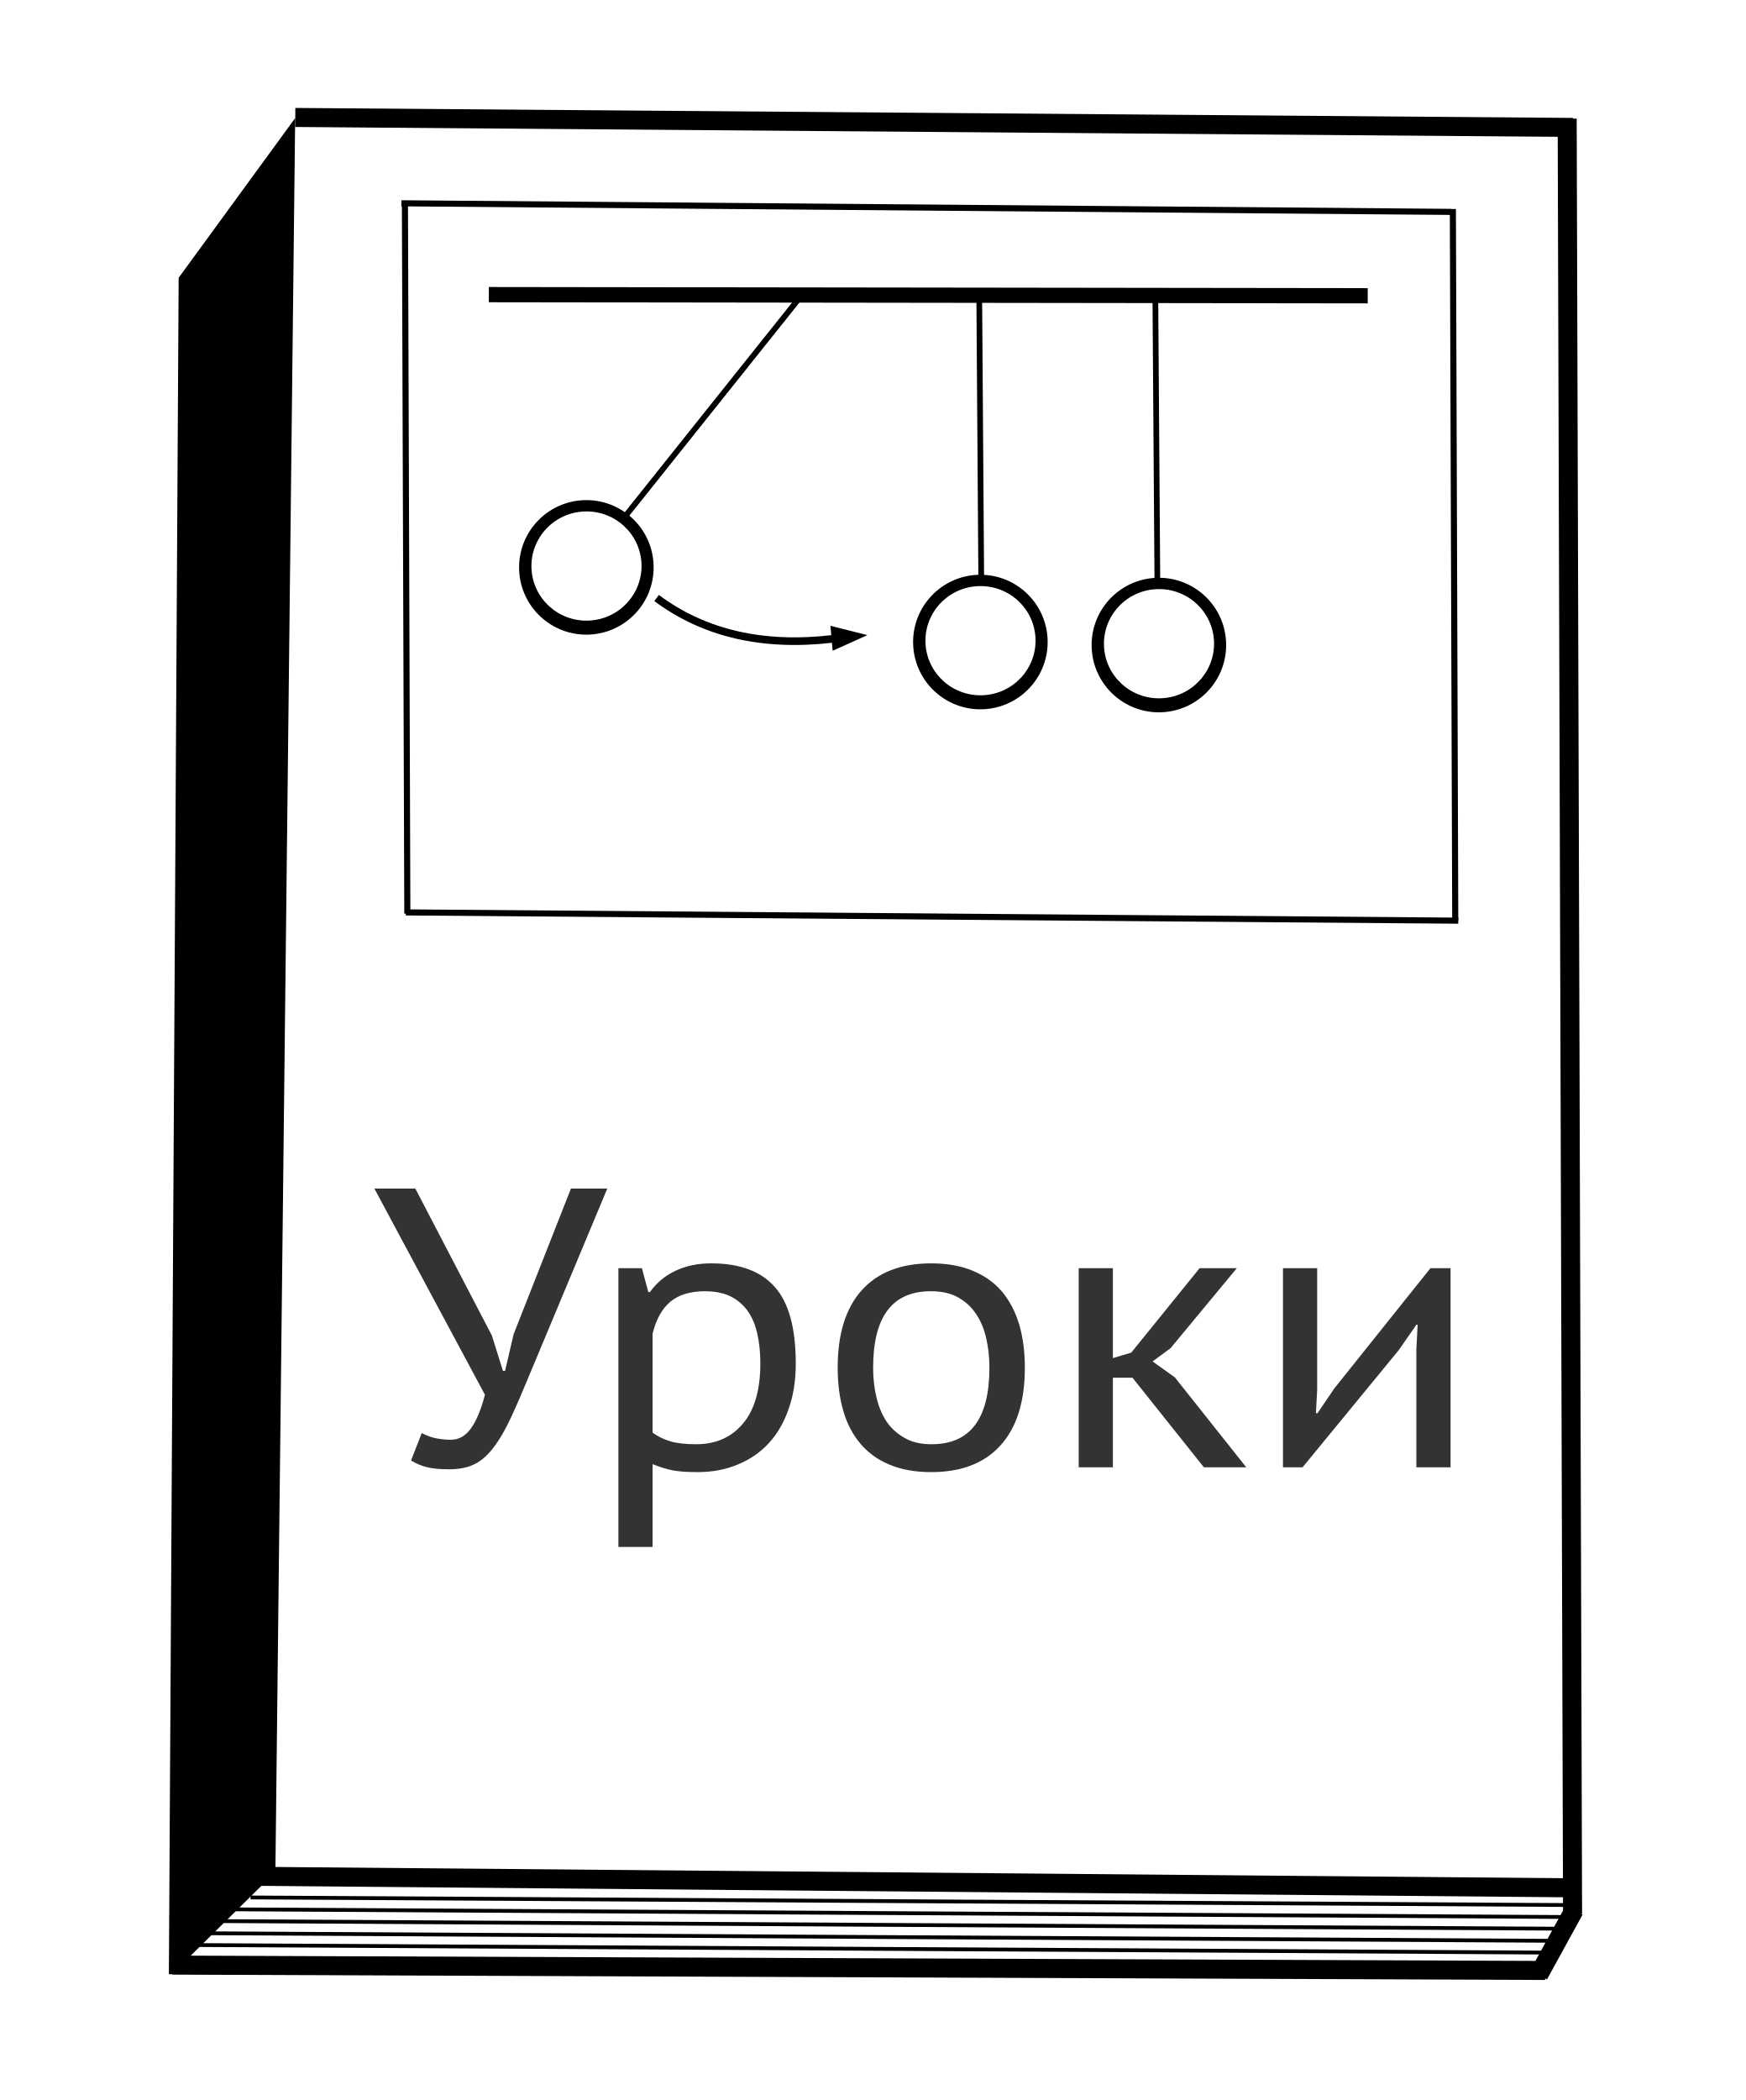
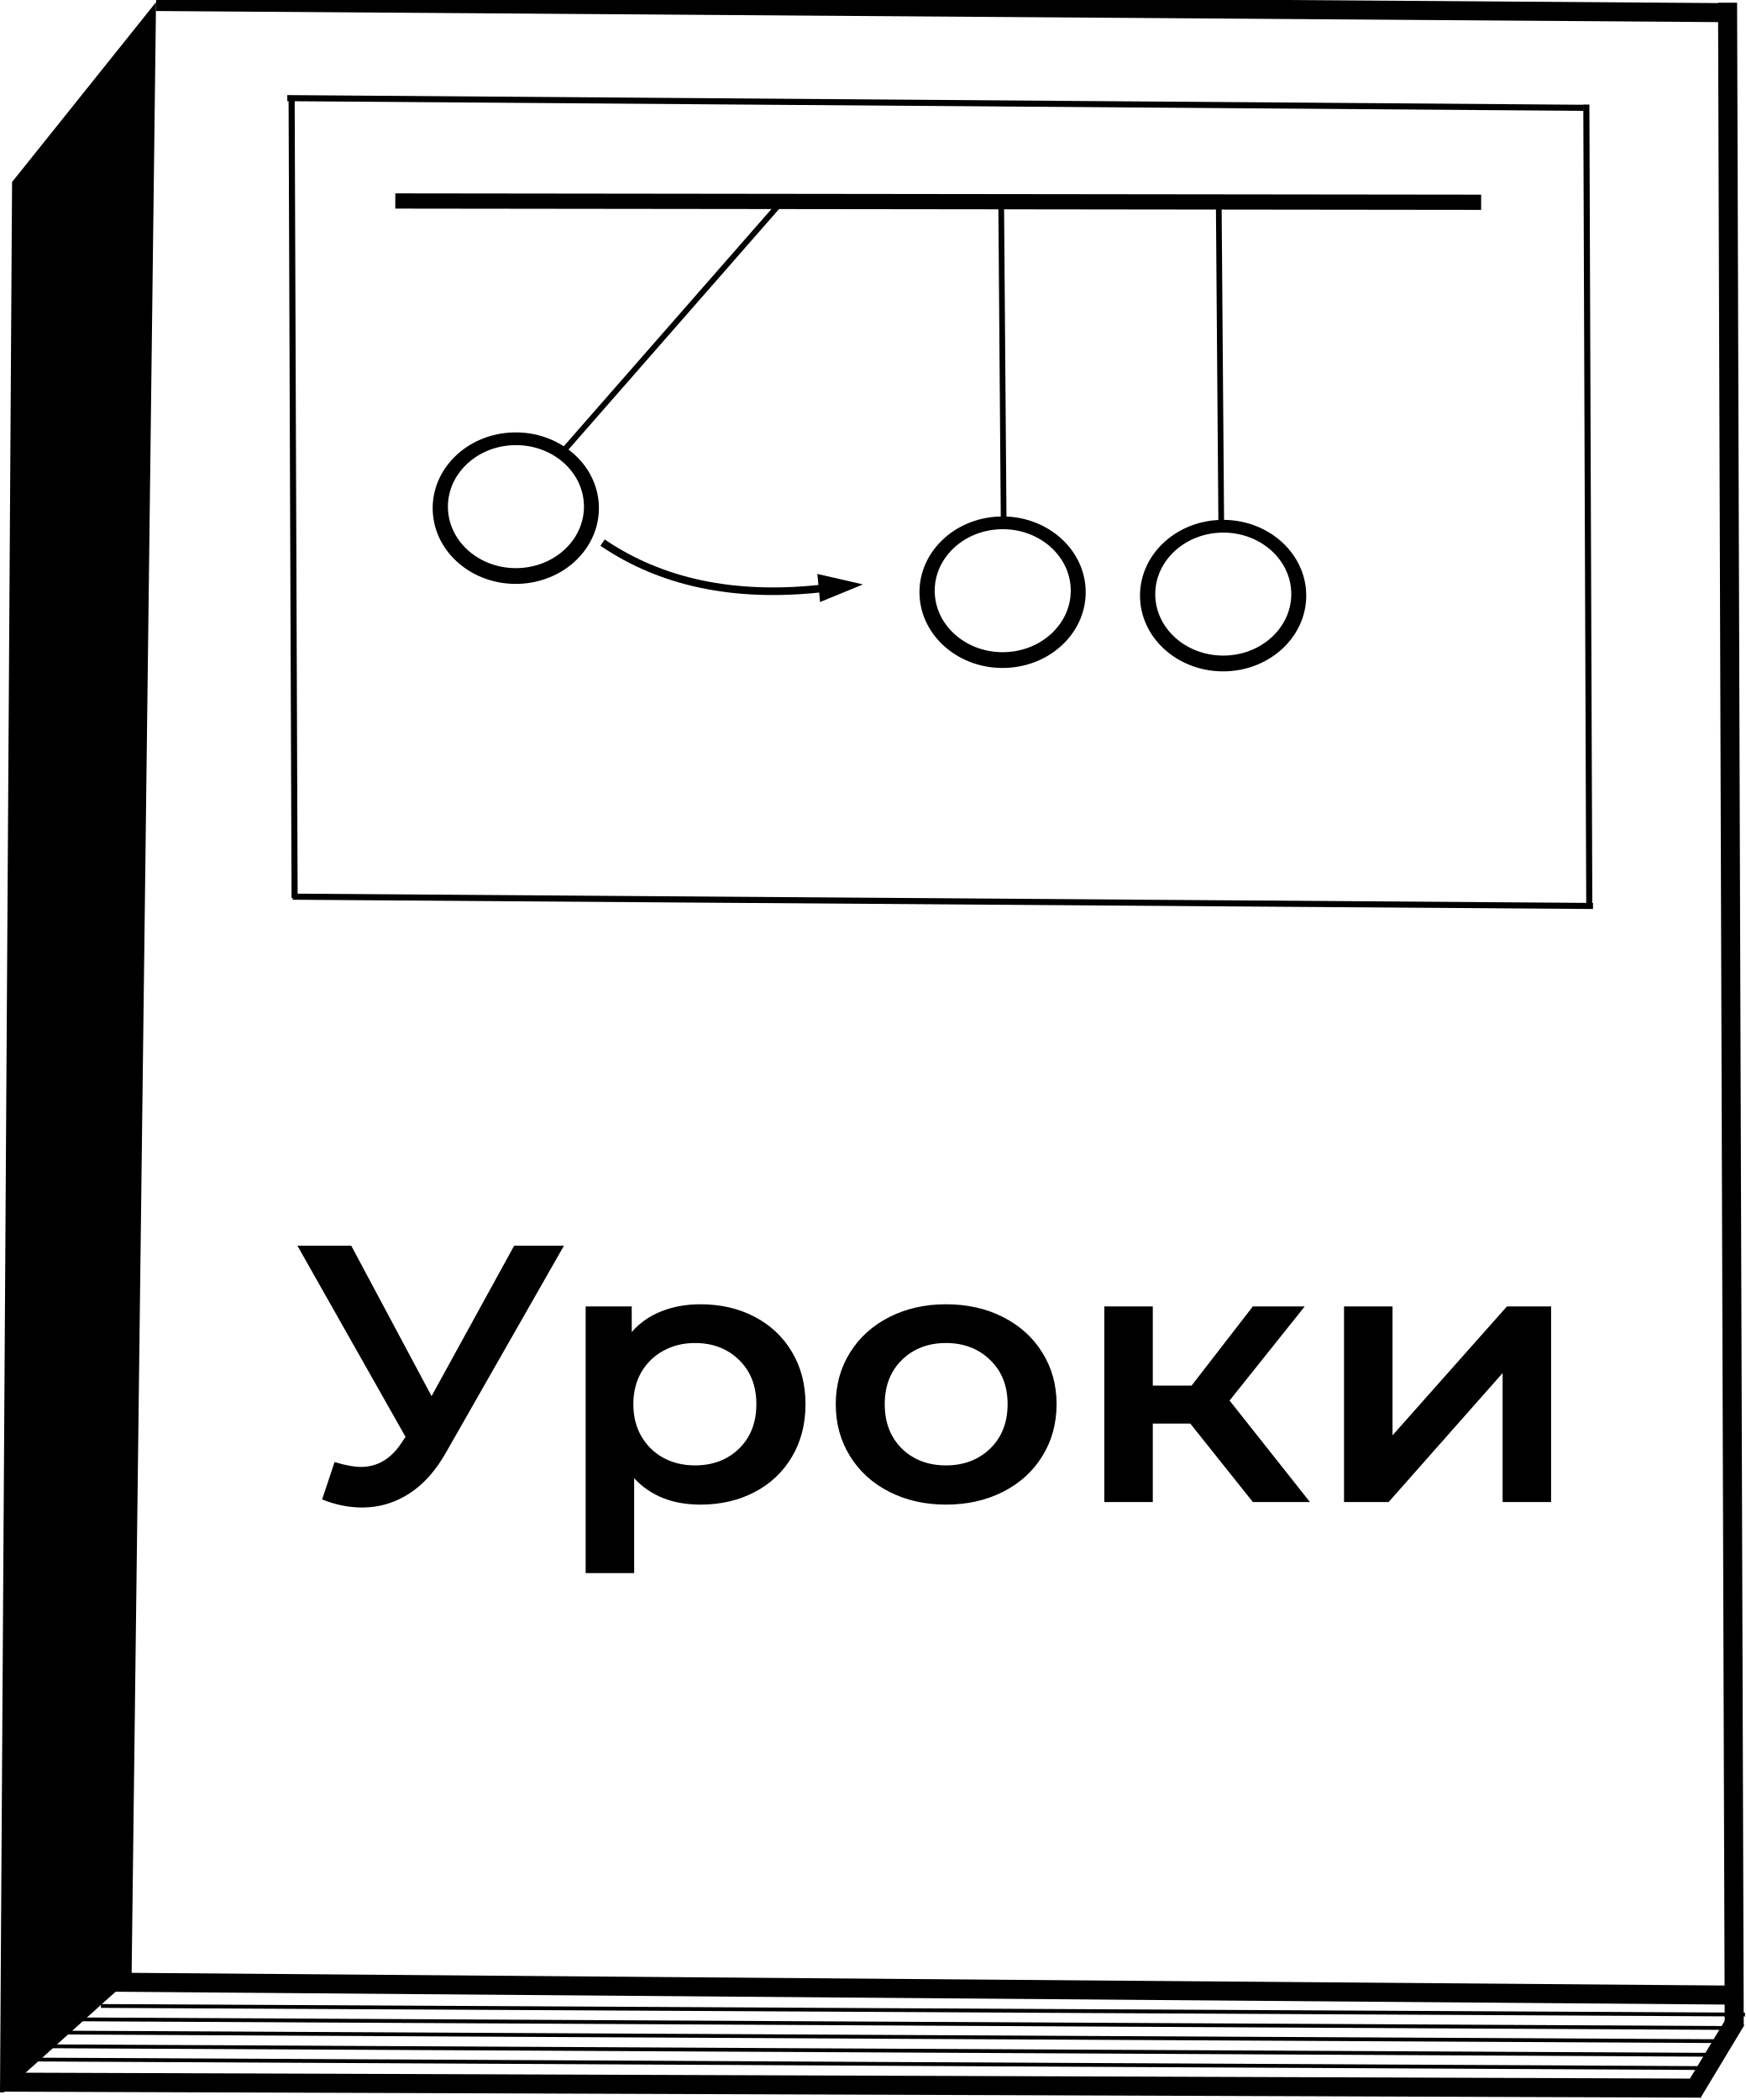
<svg xmlns="http://www.w3.org/2000/svg" xmlns:ns1="https://boxy-svg.com" viewBox="119.542 80.143 229.233 275.744" width="229.233" height="275.744">
-   <line style="stroke: rgb(0, 0, 0); stroke-width: 2.5;" x1="158.832" y1="86.964" x2="325.616" y2="105.478" transform="matrix(0.994709, -0.102573, 0.10289, 0.994709, -8.61858, 25.35477)" />
-   <line style="stroke: rgb(0, 0, 0); stroke-width: 2.5;" x1="152.923" y1="317.625" x2="325.183" y2="336.909" transform="matrix(0.994725, -0.102575, 0.102575, 0.994725, -32.30845, 26.24708)" />
-   <line style="stroke: rgb(0, 0, 0); stroke-width: 2.5;" x1="142.674" y1="328.928" x2="321.965" y2="348.122" transform="matrix(0.994725, -0.102575, 0.102575, 0.994725, -33.49879, 25.6158)" />
-   <line style="stroke: rgb(0, 0, 0); stroke-width: 2.5;" x1="326.715" y1="331.205" x2="321.19" y2="339.195" transform="matrix(0.994709, -0.102573, 0.102889, 0.994709, -32.77457, 35.00223)" />
-   <line style="stroke: rgb(0, 0, 0); stroke-width: 2.5;" x1="313.944" y1="330.863" x2="337.495" y2="96.307" transform="matrix(0.994709, -0.102573, 0.10289, 0.994709, -20.25236, 34.5401)" />
-   <line style="stroke: rgb(0, 0, 0); stroke-width: 0.5;" x1="150.745" y1="321.892" x2="324.486" y2="340.818" transform="matrix(0.994725, -0.102575, 0.102575, 0.994725, -32.73542, 26.12125)" />
-   <line style="stroke: rgb(0, 0, 0); stroke-width: 0.5;" x1="146.21" y1="324.79" x2="324.538" y2="344.19" transform="matrix(0.994725, -0.102575, 0.102575, 0.994725, -33.06878, 25.90783)" />
-   <line style="stroke: rgb(0, 0, 0); stroke-width: 0.5;" x1="144.756" y1="326.336" x2="323.084" y2="345.735" transform="matrix(0.994725, -0.102575, 0.102575, 0.994725, -33.2349, 25.76677)" />
-   <line style="stroke: rgb(0, 0, 0); stroke-width: 0.8;" x1="177.532" y1="106.849" x2="168.228" y2="199.88" transform="matrix(0.994709, -0.102573, 0.102889, 0.994709, -14.8649, 18.54421)" />
-   <line style="stroke: rgb(0, 0, 0); stroke-width: 0.8;" x1="315.161" y1="107.817" x2="305.857" y2="200.795" transform="matrix(0.994709, -0.102573, 0.102889, 0.994709, -14.2336, 32.66618)" />
-   <line style="stroke: rgb(0, 0, 0); stroke-width: 0.8;" x1="172.682" y1="99.772" x2="309.643" y2="115.029" transform="matrix(0.994709, -0.102573, 0.102889, 0.994709, -9.774421, 25.30494)" />
-   <line style="stroke: rgb(0, 0, 0); stroke-width: 0.8;" x1="173.258" y1="192.862" x2="310.641" y2="208.119" transform="matrix(0.994709, -0.102573, 0.102889, 0.994709, -19.34825, 25.87822)" />
-   <path d="M 141.722 339.376 L 143.005 116.619 L 158.308 95.647 L 155.71 325.953 L 142.115 339.374 Z" transform="matrix(1, 0, 0, 1, 0, 0)" />
-   <line style="stroke: rgb(0, 0, 0); stroke-width: 2;" x1="184.056" y1="112.911" x2="298.857" y2="124.899" transform="matrix(0.994709, -0.102573, 0.102889, 0.994709, -10.95656, 25.39597)" />
-   <line style="stroke: rgb(0, 0, 0); stroke-width: 0.75;" x1="273.165" y1="119.591" x2="269.656" y2="156.028" transform="matrix(0.994709, -0.102573, 0.102889, 0.994709, -12.74315, 28.56846)" />
-   <line style="stroke: rgb(0, 0, 0); stroke-width: 0.75;" x1="250.036" y1="119.369" x2="246.526" y2="155.805" transform="matrix(0.994709, -0.102573, 0.102889, 0.994709, -12.84263, 26.19482)" />
-   <line style="stroke: rgb(0, 0, 0); stroke-width: 0.75;" x1="214.845" y1="115.326" x2="211.457" y2="151.728" transform="matrix(0.836344, 0.5473611, -0.549051, 0.836344, 108.1966, -94.8181)" />
-   <path d="M 187.735 154.077 C 188.05 149.209 192.253 145.517 197.122 145.83 C 201.992 146.144 205.684 150.345 205.368 155.212 C 205.053 160.081 200.85 163.772 195.98 163.459 C 191.111 163.145 187.419 158.945 187.735 154.077 Z M 196.121 161.626 C 200.107 161.883 203.545 158.887 203.801 154.935 C 204.058 150.983 201.035 147.571 197.049 147.314 C 193.064 147.058 189.626 150.053 189.369 154.005 C 189.113 157.957 192.136 161.37 196.121 161.626 Z" transform="matrix(0.994709, -0.102573, 0.102889, 0.994709, -14.87136, 20.97903)" />
-   <path d="M 239.482 163.879 C 239.797 159.012 244.001 155.319 248.87 155.632 C 253.74 155.946 257.431 160.147 257.115 165.015 C 256.8 169.883 252.597 173.575 247.727 173.261 C 242.858 172.948 239.166 168.747 239.482 163.879 Z M 247.868 171.428 C 251.854 171.686 255.292 168.689 255.548 164.737 C 255.805 160.785 252.782 157.373 248.796 157.117 C 244.811 156.86 241.373 159.856 241.116 163.808 C 240.86 167.76 243.883 171.172 247.868 171.428 Z" transform="matrix(0.994709, -0.102573, 0.102889, 0.994709, -15.6061, 26.33873)" />
-   <path d="M 262.926 164.275 C 263.241 159.407 267.444 155.715 272.313 156.028 C 277.183 156.342 280.875 160.543 280.559 165.41 C 280.244 170.279 276.04 173.971 271.17 173.657 C 266.301 173.344 262.61 169.143 262.926 164.275 Z M 271.312 171.824 C 275.298 172.082 278.736 169.085 278.992 165.133 C 279.248 161.181 276.225 157.769 272.239 157.513 C 268.254 157.256 264.816 160.252 264.56 164.204 C 264.303 168.156 267.327 171.568 271.312 171.824 Z" transform="matrix(0.994709, -0.102573, 0.102889, 0.994709, -15.5228, 28.74553)" />
-   <path style="stroke: rgb(0, 0, 0); fill-opacity: 0;" d="M 206.113 157.492 C 211.849 162.766 219.341 165.335 228.59 165.2" transform="matrix(0.994709, -0.102573, 0.102889, 0.994709, -15.45108, 23.14801)" />
-   <path d="M 113.653 85.697 L 115.297 90.417 L 112.009 90.417 L 113.653 85.697 Z" transform="matrix(0.08793501, 0.996127, -0.996101, 0.088185, 308.8243, 42.76788)" ns1:shape="triangle 112.009 85.697 3.288 4.72 0.5 0 1@fa9eb01b" />
-   <polyline style="fill: rgb(216, 216, 216); stroke: rgb(0, 0, 0);" points="155.657 97.633" transform="matrix(0.999986, -0.005205, 0.005221, 0.999986, -0.507628, 0.8115121)" />
-   <polyline style="fill: rgb(216, 216, 216); stroke: rgb(0, 0, 0);" points="155.317 98.172" transform="matrix(0.999986, -0.005205, 0.005221, 0.999986, -0.510449, 0.809754)" />
-   <polygon style="fill: rgb(216, 216, 216); stroke: rgb(0, 0, 0);" points="155.316 97.927" transform="matrix(0.999986, -0.005205, 0.005221, 0.999986, -0.509167, 0.809741)" />
-   <path style="fill: rgb(216, 216, 216); stroke: rgb(0, 0, 0);" d="M 244.297 161.469" transform="matrix(0.999986, -0.005205, 0.005221, 0.999986, -0.8397231, 1.273764)" />
-   <line style="stroke: rgb(0, 0, 0); stroke-width: 0.5;" x1="148.577" y1="323.288" x2="325.159" y2="342.508" transform="matrix(0.994725, -0.102575, 0.102575, 0.994725, -32.89765, 26.05272)" />
-   <path d="M 204.056 237.544 L 208.356 246.404 L 208.976 248.534 L 209.096 248.534 L 209.576 246.324 L 212.796 237.544 L 214.836 237.544 L 210.586 248.464 C 210.153 249.597 209.773 250.544 209.446 251.304 C 209.119 252.064 208.786 252.681 208.446 253.154 C 208.113 253.627 207.753 253.964 207.366 254.164 C 206.986 254.364 206.516 254.464 205.956 254.464 C 205.429 254.464 205.009 254.421 204.696 254.334 C 204.383 254.247 204.089 254.114 203.816 253.934 L 204.416 252.284 C 204.736 252.457 205.033 252.567 205.306 252.614 C 205.579 252.661 205.826 252.684 206.046 252.684 C 206.499 252.684 206.876 252.457 207.176 252.004 C 207.483 251.551 207.746 250.874 207.966 249.974 L 201.756 237.544 L 204.056 237.544 ZM 215.459 259.144 L 215.459 242.344 L 216.779 242.344 L 217.139 243.784 L 217.229 243.784 C 217.602 243.224 218.079 242.797 218.659 242.504 C 219.246 242.204 219.916 242.054 220.669 242.054 C 222.269 242.054 223.459 242.527 224.239 243.474 C 225.026 244.414 225.419 245.957 225.419 248.104 C 225.419 249.111 225.286 250.017 225.019 250.824 C 224.759 251.637 224.389 252.324 223.909 252.884 C 223.429 253.444 222.849 253.874 222.169 254.174 C 221.489 254.481 220.732 254.634 219.899 254.634 C 219.306 254.634 218.836 254.597 218.489 254.524 C 218.149 254.451 217.779 254.327 217.379 254.154 L 217.379 259.144 L 215.459 259.144 Z M 220.309 243.734 C 219.489 243.734 218.842 243.947 218.369 244.374 C 217.902 244.794 217.572 245.437 217.379 246.304 L 217.379 252.254 C 217.666 252.481 217.992 252.654 218.359 252.774 C 218.726 252.894 219.216 252.954 219.829 252.954 C 220.929 252.954 221.802 252.541 222.449 251.714 C 223.102 250.894 223.429 249.684 223.429 248.084 C 223.429 247.424 223.372 246.827 223.259 246.294 C 223.146 245.754 222.966 245.297 222.719 244.924 C 222.472 244.551 222.152 244.257 221.759 244.044 C 221.366 243.837 220.882 243.734 220.309 243.734 ZM 227.772 248.344 C 227.772 246.311 228.222 244.754 229.122 243.674 C 230.029 242.594 231.329 242.054 233.022 242.054 C 233.922 242.054 234.702 242.204 235.362 242.504 C 236.029 242.797 236.579 243.221 237.012 243.774 C 237.439 244.327 237.759 244.991 237.972 245.764 C 238.179 246.537 238.282 247.397 238.282 248.344 C 238.282 250.377 237.829 251.934 236.922 253.014 C 236.022 254.094 234.722 254.634 233.022 254.634 C 232.129 254.634 231.349 254.484 230.682 254.184 C 230.022 253.891 229.475 253.467 229.042 252.914 C 228.609 252.361 228.289 251.697 228.082 250.924 C 227.875 250.151 227.772 249.291 227.772 248.344 Z M 229.762 248.344 C 229.762 248.951 229.822 249.534 229.942 250.094 C 230.062 250.654 230.249 251.144 230.502 251.564 C 230.762 251.977 231.099 252.311 231.512 252.564 C 231.925 252.824 232.429 252.954 233.022 252.954 C 235.202 252.967 236.292 251.431 236.292 248.344 C 236.292 247.717 236.232 247.124 236.112 246.564 C 235.992 246.004 235.802 245.517 235.542 245.104 C 235.289 244.691 234.952 244.357 234.532 244.104 C 234.119 243.857 233.615 243.734 233.022 243.734 C 230.849 243.721 229.762 245.257 229.762 248.344 ZM 248.335 254.344 L 244.325 248.944 L 243.225 248.944 L 243.225 254.344 L 241.305 254.344 L 241.305 242.344 L 243.225 242.344 L 243.225 247.764 L 244.255 247.434 L 248.095 242.344 L 250.185 242.344 L 246.465 247.164 L 245.455 247.964 L 246.705 248.924 L 250.715 254.344 L 248.335 254.344 ZM 260.266 254.344 L 260.266 247.244 L 260.336 245.754 L 260.266 245.754 L 259.276 247.284 L 253.876 254.344 L 252.776 254.344 L 252.776 242.344 L 254.696 242.344 L 254.696 249.664 L 254.626 251.084 L 254.716 251.084 L 255.656 249.594 L 261.056 242.344 L 262.186 242.344 L 262.186 254.344 L 260.266 254.344 Z" transform="matrix(2.338962, 0, 0, 2.178818, -303.1929, -281.3605)" style="fill: rgb(51, 51, 51); white-space: pre;" />
-   <line style="stroke: rgb(0, 0, 0); stroke-width: 0.5;" x1="152.963" y1="320.331" x2="326.704" y2="339.257" transform="matrix(0.994725, -0.102575, 0.102575, 0.994725, -32.56357, 26.3405)" />
+   <line style="stroke: rgb(0, 0, 0); stroke-width: 2.5;" x1="140.573" y1="70.641" x2="346.846" y2="91.509" transform="matrix(0.995612, -0.093578, 0.093578, 0.995612, -6.517432, 23.16163)" />
+   <line style="stroke: rgb(0, 0, 0); stroke-width: 2.5;" x1="133.27" y1="330.391" x2="346.315" y2="352.127" transform="matrix(0.995612, -0.093579, 0.093579, 0.995612, -30.88246, 23.93706)" />
+   <line style="stroke: rgb(0, 0, 0); stroke-width: 2.5;" x1="120.611" y1="343.119" x2="342.334" y2="364.753" transform="matrix(0.995612, -0.093579, 0.093579, 0.995612, -32.10527, 23.21411)" />
+   <line style="stroke: rgb(0, 0, 0); stroke-width: 2.5;" x1="348.006" y1="345.689" x2="341.36" y2="354.695" transform="matrix(0.995612, -0.093578, 0.093578, 0.995612, -31.25781, 33.79143)" />
+   <line style="stroke: rgb(0, 0, 0); stroke-width: 2.5;" x1="334.881" y1="345.428" x2="358.852" y2="81.05" transform="matrix(0.995612, -0.093578, 0.093578, 0.995612, -18.43243, 33.39481)" />
+   <line style="stroke: rgb(0, 0, 0); stroke-width: 0.5;" x1="130.583" y1="335.197" x2="345.45" y2="356.529" transform="matrix(0.995612, -0.093579, 0.093579, 0.995612, -31.32109, 23.79106)" />
+   <line style="stroke: rgb(0, 0, 0); stroke-width: 0.5;" x1="124.978" y1="338.461" x2="345.516" y2="360.327" transform="matrix(0.995612, -0.093579, 0.093579, 0.995612, -31.66367, 23.54739)" />
+   <line style="stroke: rgb(0, 0, 0); stroke-width: 0.5;" x1="123.182" y1="340.201" x2="343.719" y2="362.066" transform="matrix(0.995612, -0.093579, 0.093579, 0.995612, -31.83433, 23.38691)" />
+   <line style="stroke: rgb(0, 0, 0); stroke-width: 0.8;" x1="162.768" y1="92.995" x2="153.306" y2="197.854" transform="matrix(0.995612, -0.093578, 0.093578, 0.995612, -12.91507, 15.42693)" />
+   <line style="stroke: rgb(0, 0, 0); stroke-width: 0.8;" x1="332.806" y1="94.085" x2="323.343" y2="198.883" transform="matrix(0.995612, -0.093578, 0.093578, 0.995612, -12.26808, 31.34336)" />
+   <line style="stroke: rgb(0, 0, 0); stroke-width: 0.8;" x1="157.703" y1="85.065" x2="327.094" y2="102.261" transform="matrix(0.995612, -0.093578, 0.093578, 0.995612, -7.701146, 23.09419)" />
+   <line style="stroke: rgb(0, 0, 0); stroke-width: 0.8;" x1="158.415" y1="189.895" x2="328.326" y2="207.091" transform="matrix(0.995612, -0.093578, 0.093578, 0.995612, -17.50667, 23.64514)" />
+   <path d="M 119.542 354.895 L 121.127 104.044 L 140.034 80.427 L 136.824 339.779 L 120.027 354.893 Z" />
+   <line style="stroke: rgb(0, 0, 0); stroke-width: 2;" x1="171.779" y1="99.862" x2="313.744" y2="113.374" transform="matrix(0.995612, -0.093578, 0.093578, 0.995612, -8.911857, 23.185)" />
+   <line style="stroke: rgb(0, 0, 0); stroke-width: 0.75;" x1="281.538" y1="107.372" x2="278" y2="148.442" transform="matrix(0.995612, -0.093578, 0.093578, 0.995612, -10.74165, 26.74151)" />
+   <line style="stroke: rgb(0, 0, 0); stroke-width: 0.75;" x1="252.963" y1="107.122" x2="249.424" y2="148.191" transform="matrix(0.995612, -0.093578, 0.093578, 0.995612, -10.8436, 24.06637)" />
+   <line style="stroke: rgb(0, 0, 0); stroke-width: 0.75;" x1="211.649" y1="102.039" x2="203.932" y2="144.131" transform="matrix(0.858802, 0.512308, -0.512308, 0.858802, 92.39713, -89.07338)" />
+   <path d="M 176.387 146.227 C 176.67 140.74 181.777 136.578 187.794 136.931 C 193.813 137.285 198.462 142.02 198.178 147.506 C 197.895 152.993 192.786 157.154 186.768 156.801 C 180.751 156.446 176.103 151.713 176.387 146.227 Z M 186.902 154.735 C 191.83 155.024 196.007 151.647 196.238 147.192 C 196.468 142.739 192.663 138.893 187.737 138.604 C 182.813 138.314 178.634 141.69 178.403 146.144 C 178.173 150.599 181.977 154.444 186.902 154.735 Z" transform="matrix(0.995612, -0.093578, 0.093578, 0.995612, -12.92163, 18.16999)" />
+   <path d="M 240.319 157.265 C 240.602 151.779 245.71 147.616 251.728 147.97 C 257.746 148.323 262.394 153.057 262.11 158.545 C 261.827 164.031 256.719 168.194 250.7 167.839 C 244.683 167.487 240.035 162.751 240.319 157.265 Z M 250.835 165.772 C 255.761 166.063 259.939 162.685 260.17 158.231 C 260.4 153.777 256.595 149.931 251.669 149.643 C 246.745 149.353 242.567 152.73 242.336 157.183 C 242.106 161.638 245.91 165.483 250.835 165.772 Z" transform="matrix(0.995612, -0.093578, 0.093578, 0.995612, -13.67406, 24.20106)" />
+   <path d="M 269.284 157.71 C 269.566 152.223 274.674 148.062 280.691 148.416 C 286.71 148.769 291.359 153.504 291.075 158.99 C 290.792 164.477 285.683 168.641 279.663 168.286 C 273.647 167.933 269 163.197 269.284 157.71 Z M 279.8 166.219 C 284.726 166.509 288.903 163.131 289.133 158.677 C 289.363 154.223 285.559 150.377 280.633 150.089 C 275.709 149.8 271.53 153.176 271.301 157.629 C 271.068 162.084 274.875 165.929 279.8 166.219 Z" transform="matrix(0.995612, -0.093578, 0.093578, 0.995612, -13.58874, 26.91352)" />
+   <path style="stroke: rgb(0, 0, 0); fill-opacity: 0;" d="M 199.023 150.068 C 206.219 156.012 215.522 158.908 226.936 158.756" transform="matrix(0.995612, -0.093578, 0.093578, 0.995612, -13.51528, 20.6078)" />
+   <path d="M 128.088 105.794 L 129.94 111.621 L 126.235 111.621 L 128.088 105.794 Z" transform="matrix(0.096398, 0.995343, -0.996888, 0.080443, 325.9933, 20.87937)" ns1:shape="triangle 126.235 105.794 3.705 5.827 0.5 0 1@dc1ea41d" />
+   <polyline style="fill: rgb(216, 216, 216); stroke: rgb(0, 0, 0);" points="136.757 82.664" transform="matrix(0.999989, -0.004744, 0.004744, 0.999989, -0.390589, 0.649655)" />
+   <polyline style="fill: rgb(216, 216, 216); stroke: rgb(0, 0, 0);" points="136.338 83.271" transform="matrix(0.999989, -0.004744, 0.004744, 0.999989, -0.393473, 0.647674)" />
+   <polygon style="fill: rgb(216, 216, 216); stroke: rgb(0, 0, 0);" points="136.337 82.995" transform="matrix(0.999989, -0.004744, 0.004744, 0.999989, -0.392164, 0.647666)" />
+   <path style="fill: rgb(216, 216, 216); stroke: rgb(0, 0, 0);" d="M 246.271 154.551" transform="matrix(0.999989, -0.004744, 0.004744, 0.999989, -0.730362, 1.169958)" />
+   <line style="stroke: rgb(0, 0, 0); stroke-width: 0.5;" x1="127.904" y1="336.769" x2="346.283" y2="358.433" transform="matrix(0.995612, -0.093579, 0.093579, 0.995612, -31.48778, 23.71232)" />
+   <line style="stroke: rgb(0, 0, 0); stroke-width: 0.5;" x1="133.323" y1="333.439" x2="348.19" y2="354.77" transform="matrix(0.995612, -0.093579, 0.093579, 0.995612, -31.1445, 24.03975)" />
+   <path d="M 197.326 217.123 L 200.406 217.123 L 193.106 230.683 C 192.466 231.883 191.703 232.783 190.816 233.383 C 189.929 233.983 188.966 234.283 187.926 234.283 C 187.093 234.283 186.266 234.106 185.446 233.753 L 186.216 231.303 C 186.876 231.516 187.419 231.623 187.846 231.623 C 188.859 231.623 189.693 231.103 190.346 230.063 L 190.606 229.653 L 183.916 217.123 L 187.246 217.123 L 192.216 226.983 L 197.326 217.123 ZM 208.848 220.963 C 210.095 220.963 211.211 221.236 212.198 221.783 C 213.178 222.323 213.948 223.09 214.508 224.083 C 215.068 225.076 215.348 226.22 215.348 227.513 C 215.348 228.813 215.068 229.963 214.508 230.963 C 213.948 231.963 213.178 232.733 212.198 233.273 C 211.211 233.82 210.095 234.093 208.848 234.093 C 207.121 234.093 205.755 233.516 204.748 232.363 L 204.748 238.583 L 201.748 238.583 L 201.748 221.103 L 204.598 221.103 L 204.598 222.783 C 205.098 222.176 205.711 221.723 206.438 221.423 C 207.165 221.116 207.968 220.963 208.848 220.963 Z M 208.508 231.523 C 209.615 231.523 210.525 231.156 211.238 230.423 C 211.951 229.683 212.308 228.713 212.308 227.513 C 212.308 226.313 211.951 225.346 211.238 224.613 C 210.525 223.873 209.615 223.503 208.508 223.503 C 207.788 223.503 207.141 223.67 206.568 224.003 C 205.995 224.33 205.538 224.796 205.198 225.403 C 204.865 226.01 204.698 226.713 204.698 227.513 C 204.698 228.313 204.865 229.016 205.198 229.623 C 205.538 230.236 205.995 230.706 206.568 231.033 C 207.141 231.36 207.788 231.523 208.508 231.523 ZM 224.04 234.093 C 222.74 234.093 221.57 233.813 220.53 233.253 C 219.49 232.693 218.68 231.913 218.1 230.913 C 217.513 229.913 217.22 228.78 217.22 227.513 C 217.22 226.253 217.513 225.126 218.1 224.133 C 218.68 223.14 219.49 222.363 220.53 221.803 C 221.57 221.243 222.74 220.963 224.04 220.963 C 225.353 220.963 226.53 221.243 227.57 221.803 C 228.61 222.363 229.42 223.14 230 224.133 C 230.586 225.126 230.88 226.253 230.88 227.513 C 230.88 228.78 230.586 229.913 230 230.913 C 229.42 231.913 228.61 232.693 227.57 233.253 C 226.53 233.813 225.353 234.093 224.04 234.093 Z M 224.04 231.523 C 225.14 231.523 226.05 231.156 226.77 230.423 C 227.49 229.683 227.85 228.713 227.85 227.513 C 227.85 226.313 227.49 225.346 226.77 224.613 C 226.05 223.873 225.14 223.503 224.04 223.503 C 222.933 223.503 222.023 223.873 221.31 224.613 C 220.603 225.346 220.25 226.313 220.25 227.513 C 220.25 228.713 220.603 229.683 221.31 230.423 C 222.023 231.156 222.933 231.523 224.04 231.523 ZM 243.022 233.923 L 239.152 228.783 L 236.832 228.783 L 236.832 233.923 L 233.832 233.923 L 233.832 221.103 L 236.832 221.103 L 236.832 226.293 L 239.232 226.293 L 243.022 221.103 L 246.232 221.103 L 241.582 227.273 L 246.552 233.923 L 243.022 233.923 ZM 248.662 233.923 L 248.662 221.103 L 251.662 221.103 L 251.662 229.553 L 258.742 221.103 L 261.472 221.103 L 261.472 233.923 L 258.472 233.923 L 258.472 225.473 L 251.422 233.923 L 248.662 233.923 Z" transform="matrix(2.123025, 0, 0, 2.003534, -231.8575, -191.3051)" style="white-space: pre;" />
</svg>
